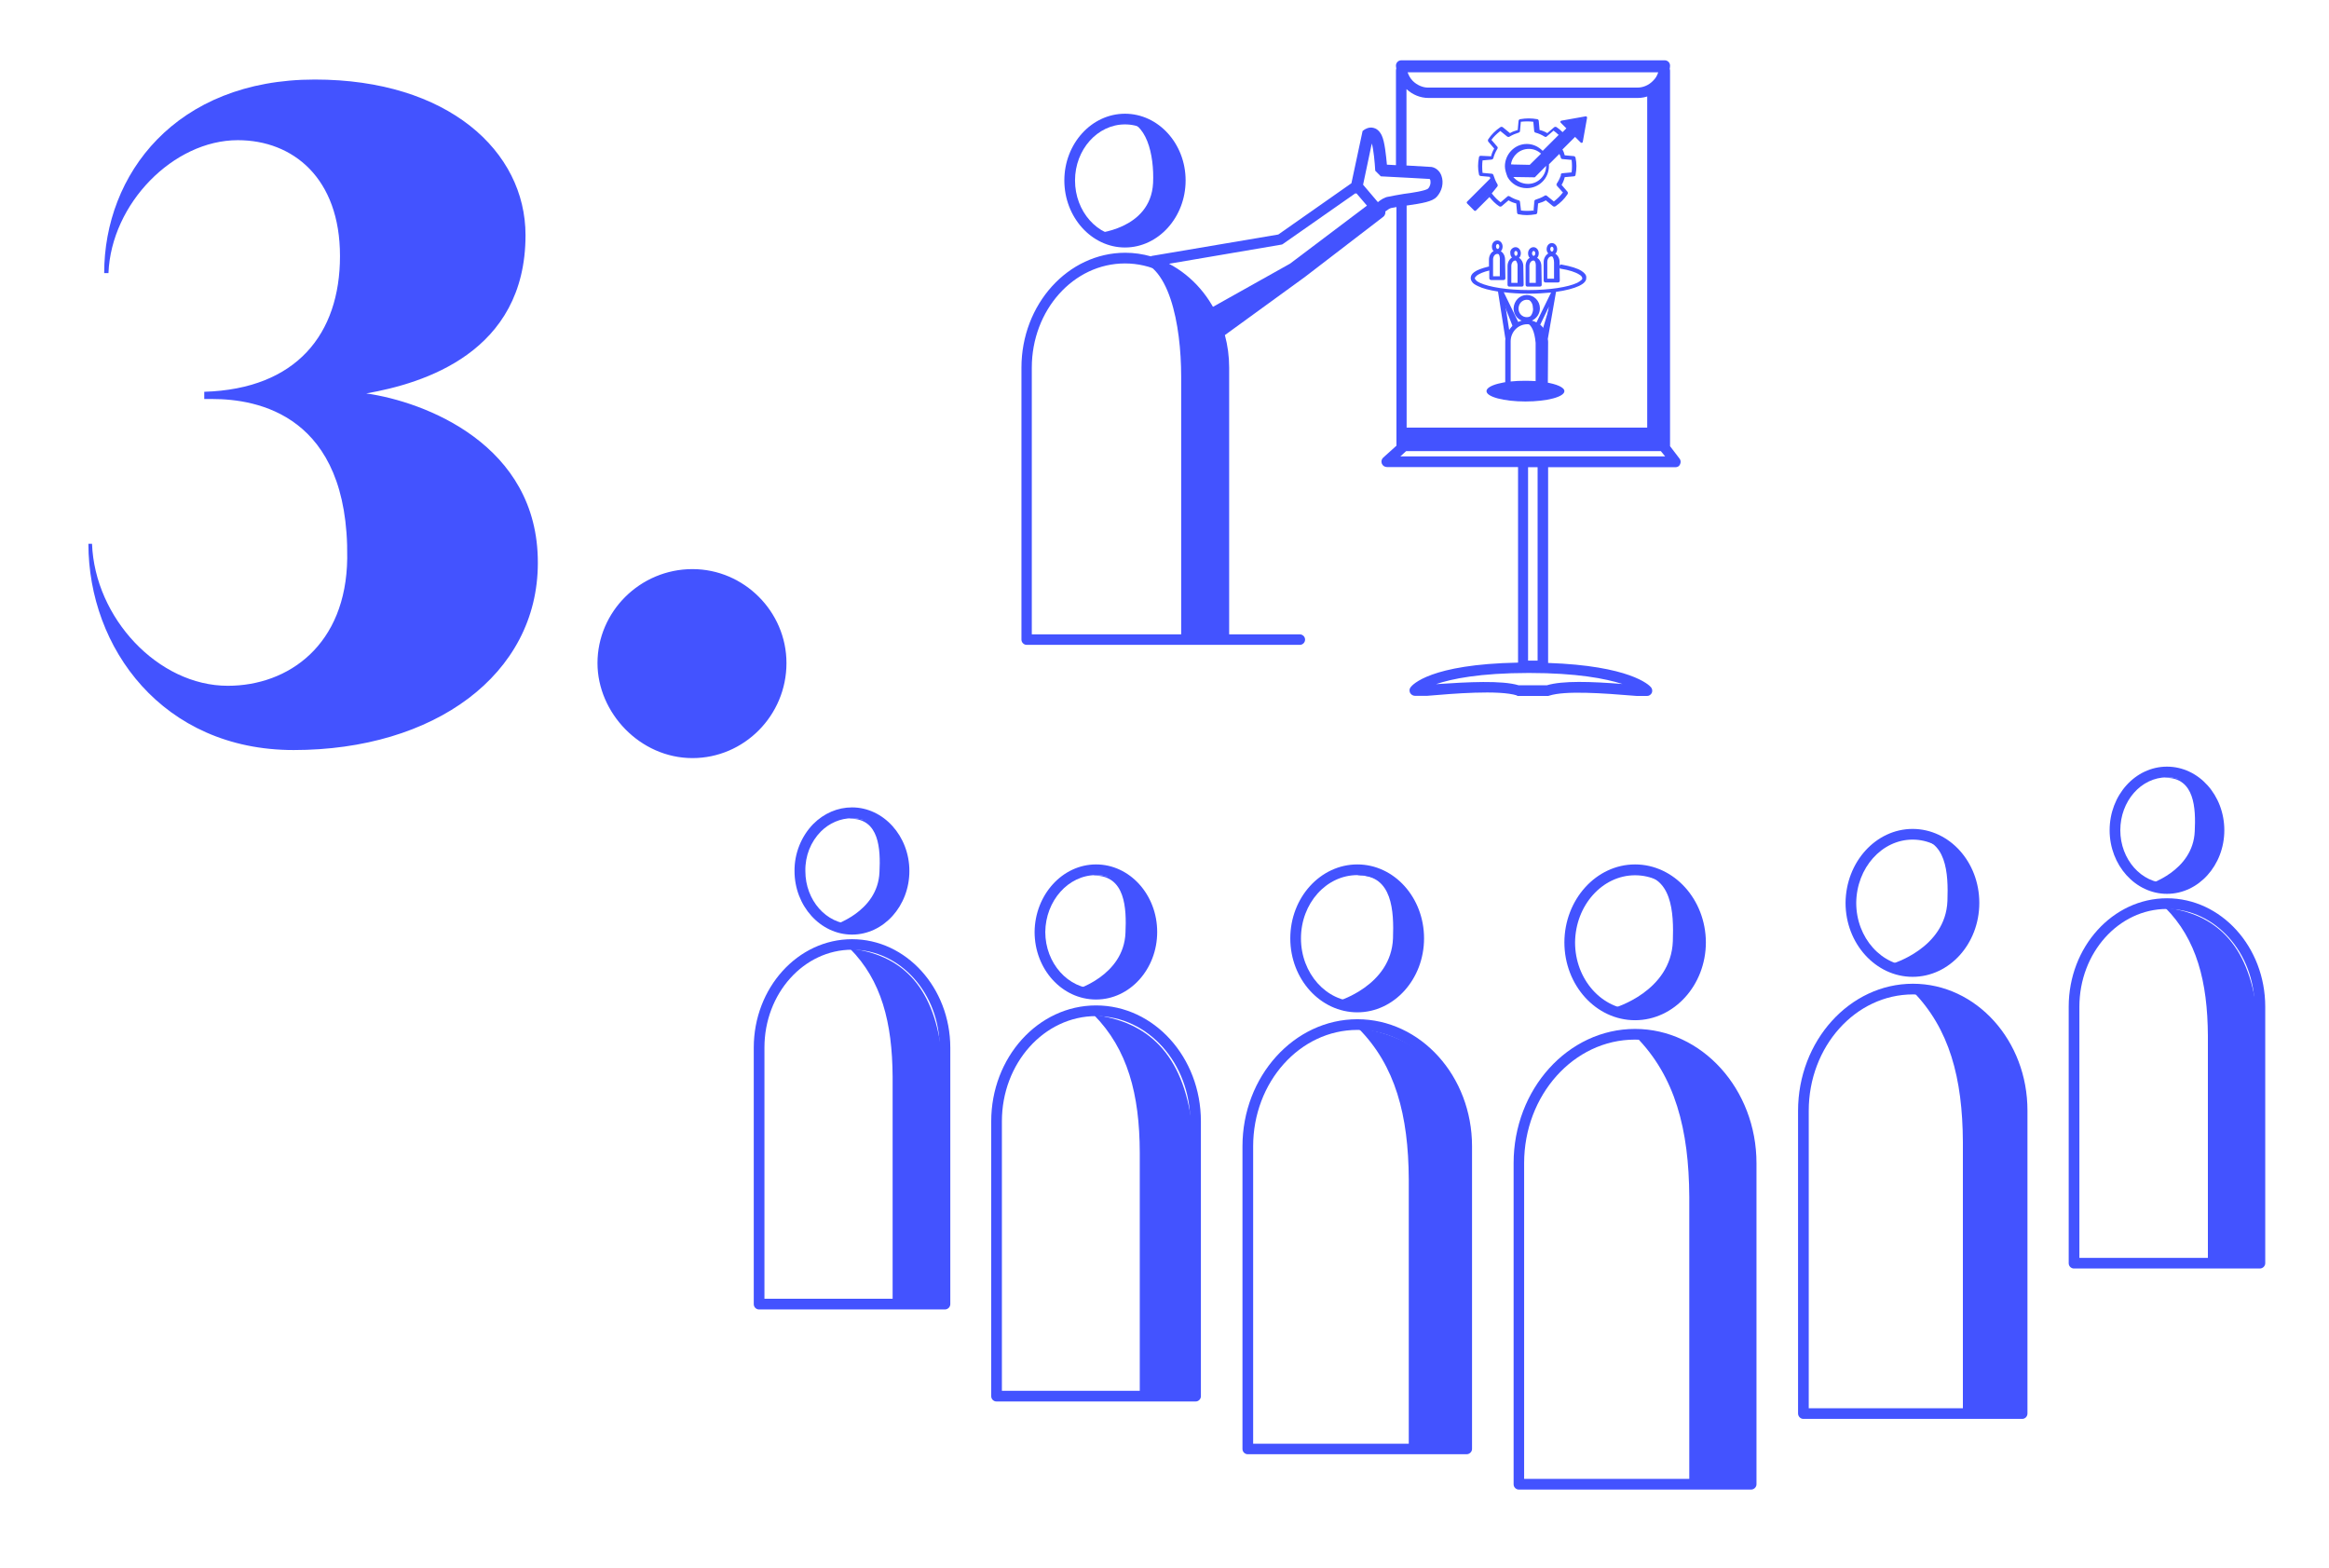
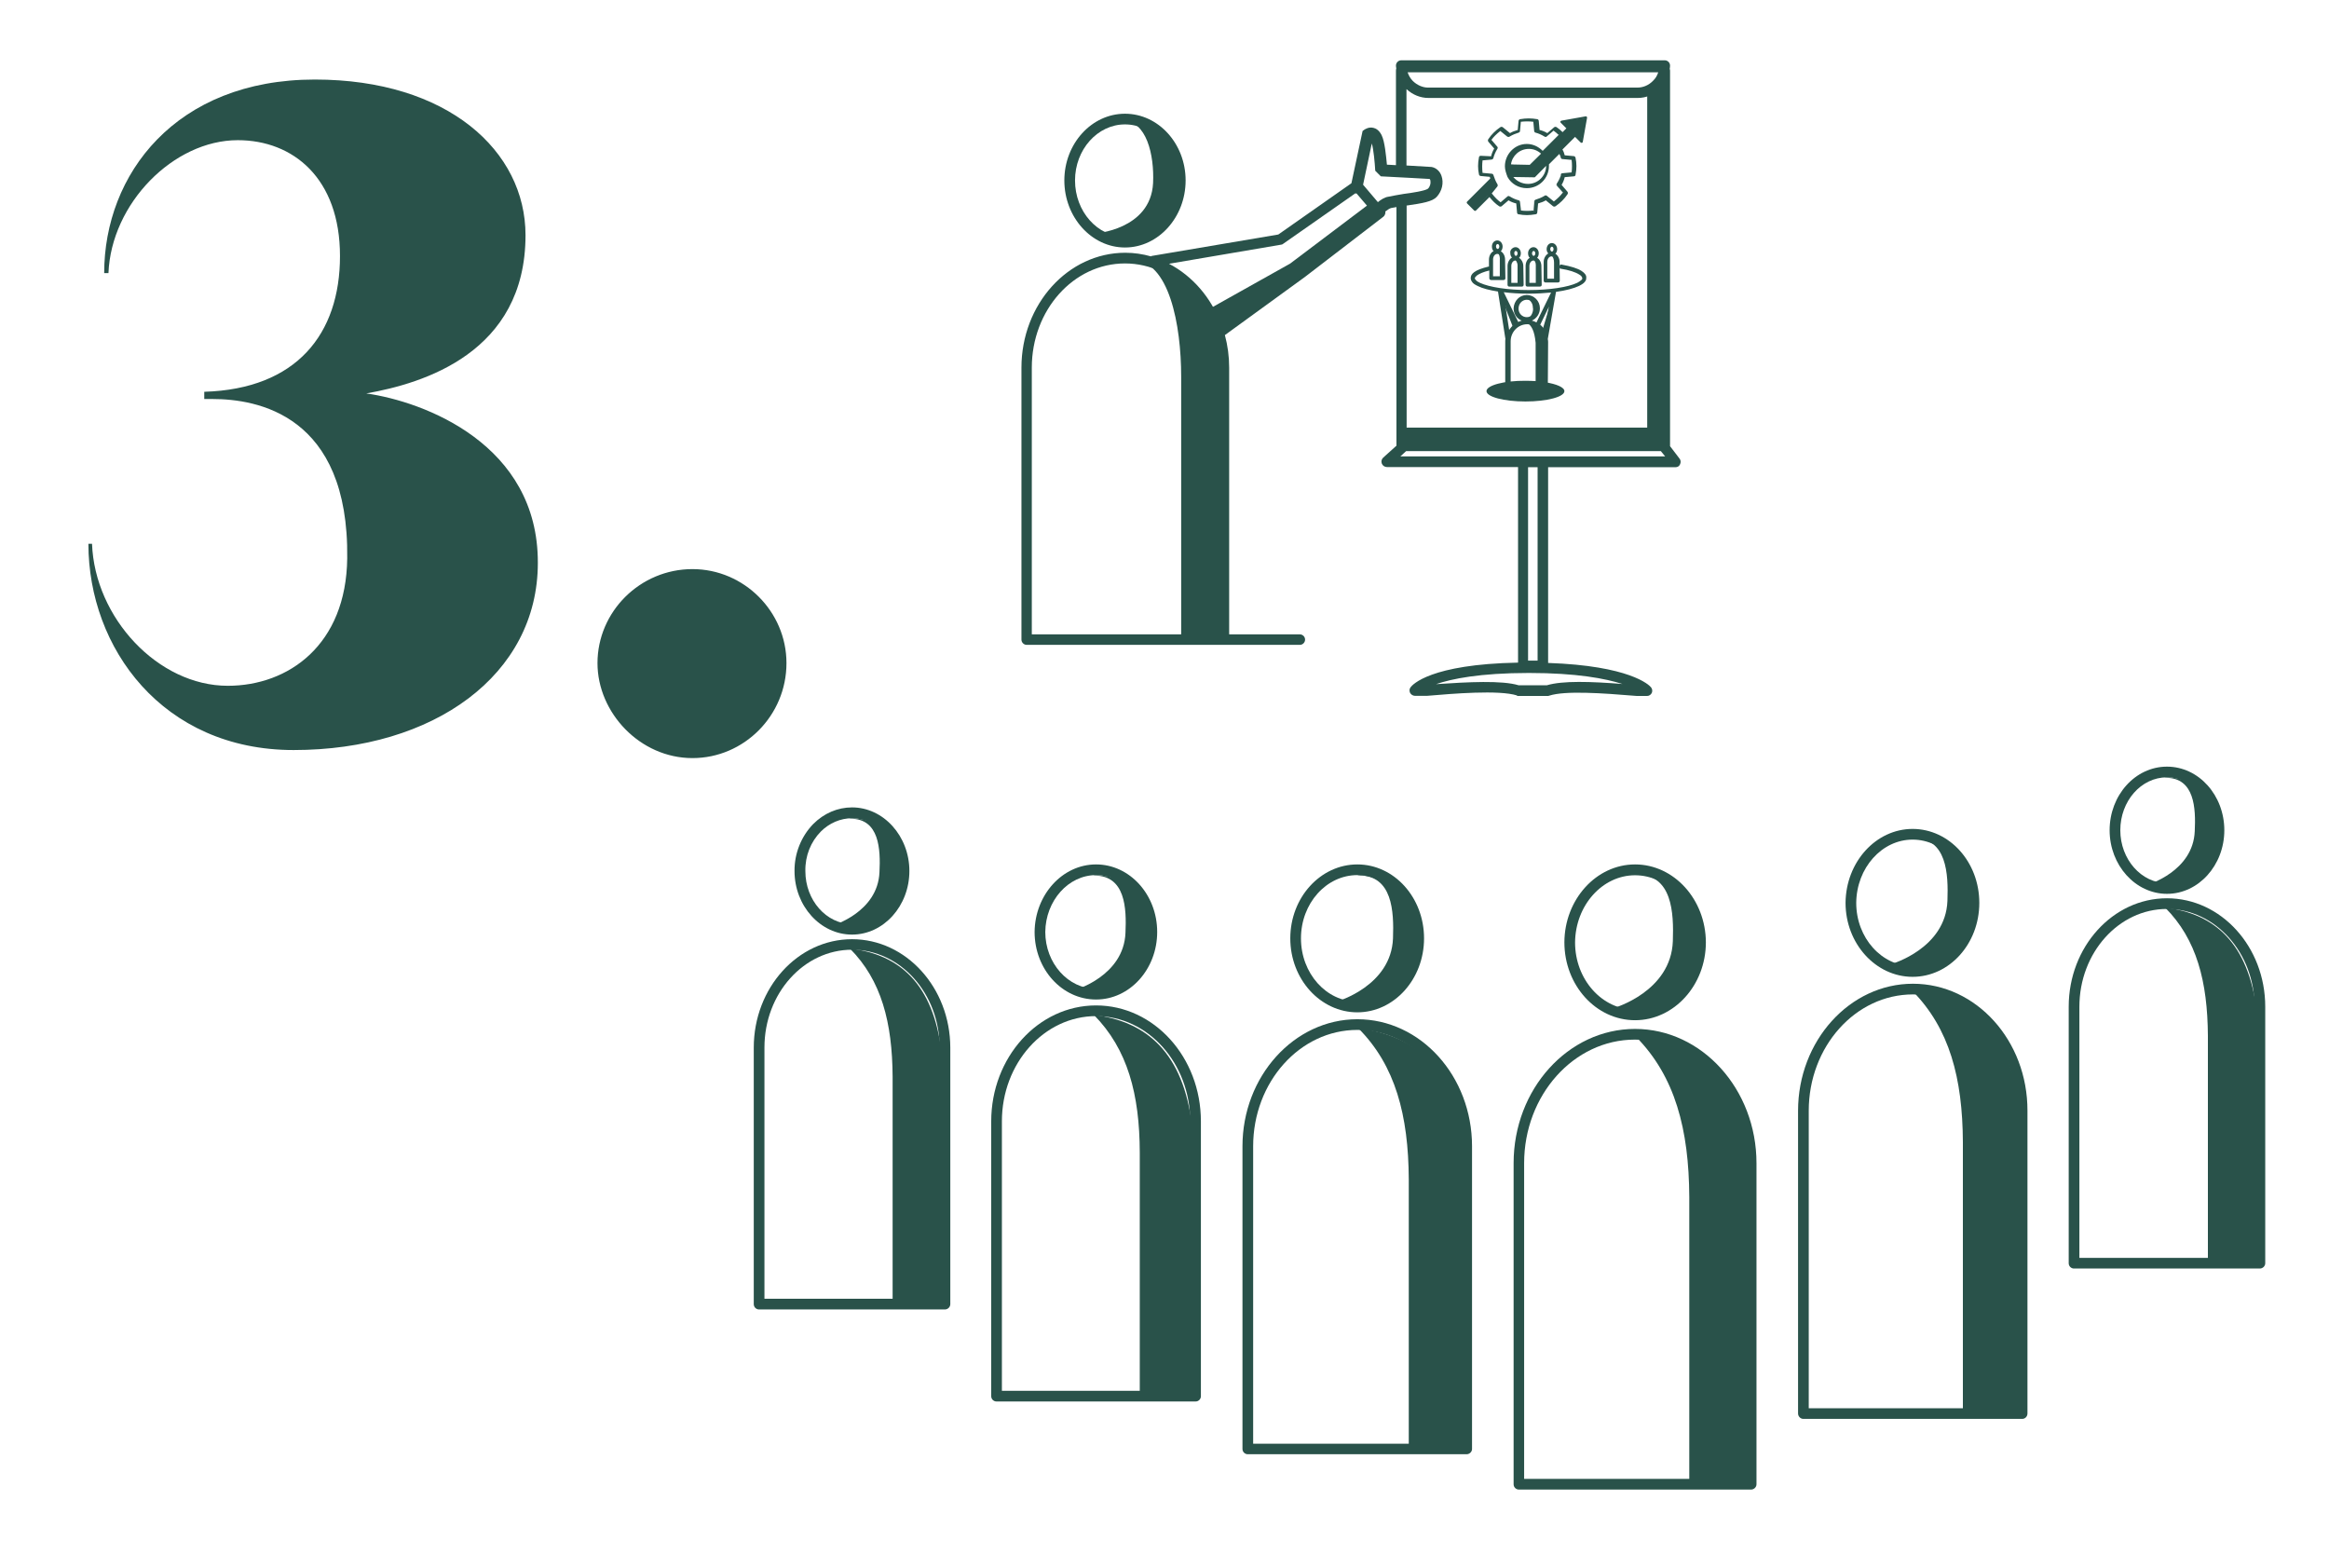
- <svg xmlns="http://www.w3.org/2000/svg" version="1.1" fill="#4353FF" x="0px" y="0px" width="100%" height="auto" viewBox="0 0 1417.3 954.1" style="enable-background:new 0 0 1417.3 954.1;" xml:space="preserve">
+ <svg xmlns="http://www.w3.org/2000/svg" version="1.1" fill="#29524A" x="0px" y="0px" width="100%" height="auto" viewBox="0 0 1417.3 954.1" style="enable-background:new 0 0 1417.3 954.1;" xml:space="preserve">
  <g>
    <rect style="fill:rgb(255 255 255 / 0%)" width="1417.3" height="954.1" />
    <path class="svg-fill--primary--opacity" d="M222.9,239.4c34.7-6.1,96.9-24.8,96.9-96.3c0-51.2-47.3-94.7-128.2-94.7c-84.8,0-128.2,57.8-128.2,117.8H66 c1.7-42.4,39.6-80.9,78.7-80.9c33.6,0,62.2,23.1,62.2,70.5s-26.4,80.9-82.6,82.6v4.4h5c27,0,83.1,9.4,82,96.9 c-0.6,52.8-35.8,77.6-72.7,77.6c-42.4,0-80.9-41.3-82.6-86.4h-2.2c0,63.3,45.1,125.5,124.9,125.5c85.3,0,148.6-45.7,148.6-113.9 C327.5,270.3,258.1,244.4,222.9,239.4z M421.4,461.3c31.4,0,57.2-25.9,57.2-57.8c0-31.4-25.9-57.2-57.2-57.2 c-31.9,0-57.8,25.9-57.8,57.2C363.6,433.7,389.5,461.3,421.4,461.3z" />
    <g>
      <polygon class="svg-fill--primary" points="1002.4,270.8 1011,270.8 1011,268.8 1011.4,268.8 1011.4,260.2 1011,260.2 1011,54.1 1002.4,54.1 1002.4,260.2 854.5,260.2 854.5,268.8 1002.4,268.8 " />
      <path class="svg-fill--primary" d="M665.7,617.6c20.5,20.8,27.8,48.2,27.9,83.7v150.4l31.8,0.5V684.9C720.1,641,698.1,621.5,665.7,617.6z" />
      <path class="svg-fill--primary" d="M700.4,570.5c0.5-43.4-40.8-37.7-34.3-37.7c18.7,0,19.5,19.8,18.8,34.8c-1,26.3-30.7,34.8-30.7,34.8 c6,3.4,12,3.6,18.2,1.6C690.9,596.7,700.1,590,700.4,570.5z" />
      <path class="svg-fill--primary" d="M826.6,625.7c22.6,22.7,30.5,53,30.7,91.9v165.5l35.1,0.5V699.6C886.5,651.4,862.3,630,826.6,625.7z" />
      <path class="svg-fill--primary" d="M864.6,574.1c0.5-47.8-44.8-41.4-37.7-41.4c20.5,0,21.4,21.8,20.8,38.3c-1.1,28.9-33.8,38.3-33.8,38.3 c6.5,3.2,13.2,3.4,20,1.5C854.1,602.8,864.3,595.5,864.6,574.1z" />
      <path class="svg-fill--primary" d="M995.5,630.8c23.9,24.2,32.3,56.4,32.5,97.6V904l37.4,0.5V709.2C1059.2,657.9,1033.5,635.2,995.5,630.8z" />
      <path class="svg-fill--primary" d="M1035.9,576c0.5-50.7-47.6-43.9-40-43.9c21.8,0,22.7,23.2,22.1,40.6c-1.1,30.7-35.7,40.6-35.7,40.6 c6.8,3.4,13.8,3.7,21.1,1.6C1024.8,606.6,1035.7,598.8,1035.9,576z" />
      <path class="svg-fill--primary" d="M1163.8,603c22.6,22.9,30.5,53.1,30.7,91.9v165.5l35.1,0.7V676.9C1223.8,628.6,1199.6,607.2,1163.8,603z" />
      <path class="svg-fill--primary" d="M1202,551.3c0.5-47.8-44.8-41.4-37.7-41.4c20.5,0,21.4,21.8,20.8,38.3c-1.1,28.9-33.8,38.3-33.8,38.3 c6.5,3.2,13.2,3.4,20,1.5C1191.5,580.1,1201.7,572.8,1202,551.3z" />
      <path class="svg-fill--primary" d="M1317.6,552.3c19.2,19.3,25.8,45,26,78v140.4l29.7,0.5V615C1368.2,574.1,1347.9,555.9,1317.6,552.3z" />
      <path class="svg-fill--primary" d="M1349.9,508.4c0.5-40.5-38-35.1-31.8-35.1c17.4,0,18.2,18.5,17.5,32.5c-1,24.5-28.6,32.5-28.6,32.5 c5.4,2.8,11,2.9,16.9,1.3C1340.9,532.8,1349.7,526.6,1349.9,508.4z" />
      <path class="svg-fill--primary" d="M517.2,577.2c19.2,19.3,25.8,45,26,78v140.4l29.7,0.5V639.9C567.9,598.9,547.6,580.7,517.2,577.2z" />
      <path class="svg-fill--primary" d="M549.5,533.3c0.5-40.5-38-35.1-31.8-35.1c17.4,0,18.2,18.5,17.5,32.5c-1,24.5-28.6,32.5-28.6,32.5 c5.5,2.8,11.2,2.9,16.9,1.3C540.5,557.7,549.3,551.5,549.5,533.3z" />
      <path class="svg-fill--primary" d="M666.1,142.1c6.7,4.5,16.4,7.5,24,5.8c18-5.8,29.1-18.8,27.9-37.7C715,63,678,73.4,683.2,73.4 c14.5,0,19.3,20.8,18.5,38C700.2,140,666.1,142.1,666.1,142.1z" />
      <path class="svg-fill--primary" d="M791.6,168l48.9-36.9l-6.5-7.6l-48.9,36.9l-50.5,28.3c-5.8-10.9-14.7-19.1-26.2-25.6 c-4.4-2.4-14.6-7.1-19.5-4.9c22.6,0,29.9,39.6,29.9,71v160h23.7c0,0,0,0,0-164.1c0-9.9-1.2-18.5-3.6-26c1.5,2.5,2.8,4.5,2.8,4.5 L791.6,168z" />
      <polygon class="svg-fill--primary" points="906,118.3 909.9,113.1 907.8,109 893.5,123.1 897.6,127.3 " />
      <polygon class="svg-fill--primary" points="934.6,106.2 958.3,81.9 962.1,85.4 965,71.9 951.5,73.9 954.4,78.3 931.2,101 917.2,101.2 918.2,107.2 " />
      <polygon class="svg-fill--primary" points="943.7,184 938.8,200.4 940.9,201.6 " />
      <path class="svg-fill--primary" d="M935.7,188.1c-0.8-4.1-2.4-6.3-5.5-6.3c1.3,1.5,2.6,2.9,2.6,5.2c0.6,2.4-0.8,5.2-2.8,7 C932.6,193.8,934.6,192,935.7,188.1z" />
      <path class="svg-fill--primary" d="M904.6,238c0,3.5,10.6,6.3,23.7,6.3c13.1,0,23.7-2.8,23.7-6.3c0-2.3-4.7-4.3-11.6-5.4l-0.1-26.3 c-0.2-1.8-0.8-3.6-1.6-5.2c-3.1-3.9-6.2-4.5-9.1-4.5c2.3,1.6,4.2,4.5,4.9,12v23.3c-2-0.1-4-0.2-6.1-0.2 C915.2,231.6,904.6,234.5,904.6,238z" />
      <polygon class="svg-fill--primary" points="920.5,198.5 922.9,197 914.5,183.2 " />
      <path class="svg-fill--primary" d="M948.4,170.2v-8.6l-0.8-4.5l-3.2-1.5c0.8,1,1.3,2.3,1.3,4.2v10.7L948.4,170.2z" />
      <path class="svg-fill--primary" d="M937.3,172.5l-0.8-12.7c-0.8-1.5-2.1-1.8-3.4-1.8c0.8,0.6,1.5,1.6,1.5,3.2v11.4L937.3,172.5z" />
      <path class="svg-fill--primary" d="M926.3,172.8l-0.5-12.8c-0.8-1.8-2.3-1.9-3.6-1.9c0.8,1.1,1.5,2.4,1.3,4.1v10.7H926.3z" />
      <path class="svg-fill--primary" d="M912.7,168.4l2.8-0.2l-0.2-10.9c-0.8-1.9-2.1-3.2-3.7-3.6c0.8,1.3,1.3,2.8,1.1,4.7V168.4z" />
    </g>
    <g>
      <path d="M923.8,423.5h18c0.3,0,0.6,0,1-0.2c9.7-3.1,31.7-1.6,53.4,0.2c0.2,0,0.2,0,0.3,0h5.8c1.3,0,2.4-0.8,2.9-1.9 c0.5-1.1,0.3-2.4-0.5-3.4c-1.2-1.5-13.1-13.1-62.6-14.8V284.3h77.5c1.3,0,2.3-0.6,2.8-1.8c0.5-1.1,0.5-2.4-0.3-3.4l-5.8-7.6V43 c0-0.4-0.1-0.7-0.2-1.1c0.1-0.7,0.2-1.3,0.2-2c0-1.8-1.5-3.2-3.2-3.2H852.7c-1.8,0-3.2,1.5-3.2,3.2c0,0.6,0.1,1.1,0.2,1.7 c-0.1,0.4-0.2,0.9-0.2,1.4v57.5c-1.7-0.1-3.5-0.2-5.5-0.3c-0.5-5.2-1.3-14.1-3.2-17.9c-1.5-3.1-3.6-4.2-5-4.5 c-2.8-0.7-5,0.8-5.5,1.1l-1.1,0.8l-6.8,31.8l-44.5,31.2l-76.8,13c-0.3,0-0.5,0.2-0.7,0.3c-5-1.4-10.2-2.2-15.6-2.2 c-34.9,0-63.2,31.4-63.2,69.9v165.5c0,1.8,1.5,3.2,3.2,3.2h166.2c1.8,0,3.2-1.5,3.2-3.2c0-1.8-1.5-3.2-3.2-3.2h-43V223.7 c0-6.9-0.9-13.5-2.6-19.8l48.6-35.3l47.8-36.7c0.8-0.6,1.1-1.5,1.3-2.3c0-0.3-0.1-0.6-0.1-0.9c1.3-1,2.7-1.9,3.5-2.1 c1-0.2,2.1-0.4,3.3-0.6v145.2l-8.1,7.3c-1,1-1.3,2.3-0.8,3.6c0.5,1.3,1.8,2.1,3.1,2.1h79.8v119c-53.5,1-64.3,13.5-65.4,15 c-0.8,1-0.8,2.3-0.3,3.4c0.6,1.1,1.8,1.8,2.9,1.8h7.3c0.2,0,0.2,0,0.3,0c15.3-1.3,43.7-3.7,54.6-0.2 C923.1,423.5,923.4,423.5,923.8,423.5z M1009.1,44c-0.6,2-1.7,3.8-3.2,5.2l-0.2,0.2c-2.4,2.4-5.7,3.9-9.3,3.9H869 c-3.2,0-6.7-1.5-9.3-4.1c-1.4-1.4-2.4-3.2-3.1-5.2H1009.1z M856,54.3c3.7,3.4,8.4,5.3,13.2,5.3h127.5c4.9,0,9.6-1.9,13.2-5.3V268 H856V125.4c0-0.1,0-0.2-0.1-0.3c9.7-1.4,15.7-2.4,18.4-5.3c3.3-3.6,4.4-8.6,2.9-12.8c-1-2.9-3.3-4.9-6-5.4 c-1.4-0.1-4.8-0.3-15.3-0.9V54.3z M741.3,386H627.9V223.7c0-34.9,25.3-63.4,56.7-63.4c31.2,0,56.7,28.4,56.7,63.4V386z M789.9,163.4l-46.8,34c-6-16.3-17.4-29.4-31.7-36.9l68.1-11.6c0.5,0,1-0.2,1.3-0.5l43.9-30.7c0.3,0.1,0.5,0,0.8,0l9.4,11 L789.9,163.4z M844.9,119.7c-2.4,0.3-4.8,2-6.4,3.3l-9-10.6l5.3-25.1c1.1,3.7,1.8,11.5,2.1,16.6l3.4,3.4 c10.6,0.5,27.8,1.5,29.7,1.6c0.2,0.2,0.5,0.6,0.5,1.5c0.2,1.1-0.2,3.1-1.5,4.4c-1.6,1.3-9.9,2.6-14.8,3.2 C850.9,118.6,847.5,119.1,844.9,119.7z M855.7,274.5h155l2.6,3.2H939c0,0,0,0,0,0h-12.3c0,0,0,0,0,0h-74.5L855.7,274.5z M935.7,284.3V402h-5.8V284.3H935.7z M873.9,416.3c9.4-3.2,26.5-6.8,56.5-6.8c29.1,0,46.6,3.4,56.9,6.7c-19.2-1.5-36.4-2.1-46,0.8 h-17.1C914,413.9,893.5,415,873.9,416.3z" />
      <path d="M704.2,567.1c0-22.7-16.7-41.1-37.2-41.1c-20.5,0-37.2,18.5-37.4,41.1c0,22.7,16.7,41.1,37.4,41.1 C687.5,608.2,704.2,589.8,704.2,567.1z M636.1,567.1c0.2-19,14-34.6,30.9-34.6c16.9,0,30.7,15.6,30.7,34.6 c0,19-13.8,34.6-30.7,34.6C650,601.7,636.1,586.1,636.1,567.1z" />
      <path d="M667,611.8c-35.3,0-63.8,31.7-63.8,70.5v167.3c0,1.8,1.5,3.2,3.2,3.2h121.2c1.8,0,3.2-1.5,3.2-3.2V682.3 C730.8,643.4,702.3,611.8,667,611.8z M724.4,846.3H609.7V682.3c0-35.3,25.7-64,57.3-64c31.7,0,57.3,28.8,57.3,64V846.3z" />
      <path d="M826,620.2c-38.5,0-69.9,34.8-69.9,77.3v184.2c0,1.8,1.5,3.2,3.2,3.2h133.2c1.8,0,3.3-1.5,3.3-3.2V697.5 C895.8,654.8,864.5,620.2,826,620.2z M889.3,878.5H762.6v-181c0-39,28.4-70.8,63.4-70.8c34.9,0,63.4,31.8,63.4,70.8V878.5z" />
      <path d="M866.6,571c0-24.9-18.2-45-40.6-45c-22.4,0-40.8,20.1-40.8,45c0,24.9,18.4,45,40.8,45C848.4,616,866.6,595.8,866.6,571z M791.7,571c0-21.3,15.4-38.5,34.3-38.5c18.8,0,34.1,17.2,34.1,38.5c0,21.3-15.3,38.5-34.1,38.5 C807.1,609.5,791.7,592.3,791.7,571z" />
      <path d="M995,626.1c-40.8,0-73.9,36.7-73.9,81.7v195.4c0,1.8,1.5,3.2,3.2,3.2h141.3c1.8,0,3.3-1.5,3.3-3.2V707.8 C1068.9,662.8,1035.7,626.1,995,626.1z M1062.4,899.9H927.5V707.8c0-41.4,30.2-75.2,67.4-75.2c37.2,0,67.4,33.8,67.4,75.2V899.9z" />
      <path d="M995,526c-23.6,0-42.9,21.3-43,47.4c0,26.2,19.3,47.4,43,47.4c23.7,0,43.1-21.3,43.1-47.4C1038,547.3,1018.7,526,995,526z M995,614.4c-20.1,0-36.5-18.4-36.5-40.9c0.2-22.6,16.6-40.9,36.5-40.9c20.1,0,36.6,18.4,36.6,40.9 C1031.5,596,1015.1,614.4,995,614.4z" />
      <path d="M1164.1,598.6c-38.5,0-69.9,34.8-69.9,77.3v184.2c0,1.8,1.5,3.3,3.2,3.3h133.2c1.8,0,3.2-1.5,3.2-3.3V675.9 C1233.9,633.2,1202.6,598.6,1164.1,598.6z M1227.4,856.9h-126.7v-181c0-39,28.4-70.8,63.4-70.8c34.9,0,63.4,31.8,63.4,70.8V856.9z " />
      <path d="M1163.9,594.4c22.4,0,40.6-20.1,40.6-45c0-24.9-18.2-45-40.6-45c-22.3,0-40.6,20.1-40.8,45 C1123.1,574.2,1141.5,594.4,1163.9,594.4z M1163.9,510.9c18.8,0,34.1,17.2,34.1,38.5c0,21.3-15.3,38.5-34.1,38.5 c-18.8,0-34.3-17.2-34.3-38.5C1129.8,528.1,1145.2,510.9,1163.9,510.9z" />
      <path d="M1318.7,543.9c19.2,0,34.9-17.4,34.9-38.7c0-21.3-15.6-38.7-34.9-38.7c-19.3,0-34.9,17.4-34.9,38.7 C1283.8,526.5,1299.5,543.9,1318.7,543.9z M1318.7,473c15.8,0,28.4,14.5,28.4,32.2c0,17.7-12.8,32.2-28.4,32.2 s-28.4-14.5-28.4-32.2C1290.3,487.5,1302.9,473,1318.7,473z" />
      <path d="M1318.7,546.6c-33,0-59.8,29.6-59.8,66v156.1c0,1.8,1.5,3.2,3.2,3.2h113.1c1.8,0,3.3-1.5,3.3-3.2V612.6 C1378.5,576.2,1351.7,546.6,1318.7,546.6z M1372,765.4h-106.6V612.6c0-32.8,23.9-59.5,53.3-59.5c29.4,0,53.3,26.6,53.3,59.5V765.4 z" />
      <path d="M518.5,568.7c19.2,0,34.9-17.4,34.9-38.7c0-21.3-15.8-38.7-34.9-38.7c-8.8,0-17.1,3.6-23.6,10.1 c-7.3,7.5-11.5,17.9-11.4,28.6C483.5,551.3,499.3,568.7,518.5,568.7z M499.5,506c5.2-5.2,12-8.1,19-8.1 c15.8,0,28.4,14.5,28.4,32.2c0,17.7-12.8,32.2-28.4,32.2c-15.6,0-28.4-14.5-28.4-32.2C489.9,520.8,493.4,512.2,499.5,506z" />
      <path d="M518.5,571.5c-33,0-59.8,29.6-59.8,66v156.1c0,1.8,1.5,3.2,3.2,3.2H575c1.8,0,3.3-1.5,3.3-3.2V637.4 C578.2,601,551.4,571.5,518.5,571.5z M571.7,790.3H465.2V637.4c0-32.8,23.9-59.5,53.3-59.5c29.4,0,53.3,26.6,53.3,59.5V790.3z" />
      <path d="M684.6,150.6c20.3,0,36.9-18.4,36.9-40.8s-16.6-40.6-36.9-40.6s-36.9,18.2-36.9,40.6S664.3,150.6,684.6,150.6z M684.6,75.7c16.7,0,30.4,15.3,30.4,34.1c0,18.8-13.6,34.3-30.4,34.3c-16.7,0-30.4-15.4-30.4-34.3C654.2,91,667.9,75.7,684.6,75.7 z" />
      <path d="M897.1,128.1c0.3,0.3,0.8,0.3,1.1,0l8.2-8.2c1.7,2.1,3.6,4.1,5.9,5.6c0.5,0.3,1,0.3,1.5,0l4.2-3.6 c1.3,0.8,2.9,1.5,4.7,1.9l0.5,5.5c0,0.7,0.5,1.1,1,1.1c1.6,0.3,3.2,0.5,5,0.5c1.6,0,3.4-0.2,5.2-0.5c0.7,0,1.1-0.6,1.1-1.1 l0.5-5.5c1.8-0.5,3.4-1.1,4.7-1.9l4.4,3.6c0.5,0.3,1,0.3,1.5,0c2.8-1.9,5.4-4.4,7.3-7.3c0.3-0.5,0.3-1,0-1.5l-3.6-4.2 c0.8-1.3,1.5-2.9,1.9-4.7l5.5-0.5c0.7,0,1.1-0.5,1.1-1c0.7-3.6,0.7-7,0-10.2c0-0.6-0.7-1.1-1.1-1.1l-5.5-0.5 c-0.3-1.3-0.8-2.6-1.4-3.5l7.7-7.7l3.4,3.4c0.2,0.2,0.5,0.3,0.8,0.2c0.3-0.2,0.5-0.3,0.5-0.6l2.6-14.6c0-0.2,0-0.5-0.2-0.7 c-0.2-0.2-0.5-0.3-0.7-0.2l-14.6,2.6c-0.3,0-0.5,0.3-0.7,0.5c-0.2,0.3,0,0.5,0.2,0.8l3.4,3.4l-2.3,2.3c-1.1-1.1-2.3-2.1-3.6-3 c-0.5-0.3-1-0.3-1.5,0l-4.2,3.6c-1.3-0.8-2.9-1.5-4.7-1.9l-0.5-5.5c0-0.6-0.5-1.1-1-1.1c-3.4-0.6-6.8-0.6-10.2,0 c-0.7,0-1.1,0.7-1.1,1.1l-0.5,5.5c-1.8,0.5-3.4,1.1-4.7,1.9l-4.4-3.6c-0.5-0.3-1-0.3-1.5,0c-2.8,1.9-5.4,4.4-7.3,7.3 c-0.3,0.5-0.3,1,0,1.5l3.6,4.2c-0.8,1.3-1.5,2.9-1.9,4.7l-6.3-0.3c-0.7,0-1.1,0.5-1.1,1c-0.7,3.6-0.7,7,0,10.2 c0,0.6,0.6,1.1,1.1,1.1l5.5,0.5c0.1,0.3,0.2,0.6,0.3,1l-14.1,14.1c-0.3,0.3-0.3,0.8,0,1.1L897.1,128.1z M908.8,96.1 c0.5-1.9,1.3-3.7,2.4-5.5c0.3-0.5,0.3-1,0-1.3l-3.6-4.2c1.3-1.8,2.9-3.4,5.4-5.4l4.2,3.4c0.5,0.3,1.1,0.3,1.5,0 c1.8-1.1,3.6-1.8,5.5-2.4c0.5-0.2,0.8-0.5,0.8-1.1l0.5-5.5c2.6-0.3,5.2-0.3,7.6,0l0.5,5.5c0,0.6,0.5,1.1,0.8,1.1 c1.9,0.5,3.7,1.3,5.5,2.4c0.5,0.3,1,0.3,1.3,0l4.2-3.6c1.1,0.8,2.1,1.6,3.1,2.6l-9.7,9.7c-2.8-2.8-6.2-4.2-9.7-4.2 c-7.3,0-13.3,6.2-13.3,13.6c0,2.1,0.8,4.4,1.6,6.5c2.3,4.2,6.8,6.8,11.7,6.8c7.5,0,13.5-6,13.5-13.5V100l6.3-6.3 c0.2,0.2,0.2,0.2,0.2,0.3c0.3,0.6,0.5,1.3,0.7,1.8c0,0.6,0.5,1,1.1,1l5.5,0.5c0.3,2.6,0.3,5.2,0,7.6l-5.5,0.5 c-0.7,0-1.1,0.5-1.1,0.8c-0.5,1.9-1.3,3.7-2.4,5.5c-0.3,0.5-0.3,1,0,1.3l3.6,4.2c-1.3,1.8-2.9,3.4-5.4,5.4l-4.2-3.4 c-0.3-0.3-0.6-0.3-0.8-0.3c-0.2,0-0.5,0-0.6,0.2c-1.8,1.1-3.6,1.8-5.5,2.4c-0.5,0.2-0.8,0.5-0.8,1.1l-0.5,5.5 c-2.6,0.3-5.2,0.3-7.6,0L925,123c0-0.7-0.5-1.1-0.8-1.1c-1.9-0.5-3.7-1.3-5.5-2.4c-0.5-0.3-1-0.3-1.3,0l-4.2,3.6 c-1.8-1.3-3.4-2.9-5.4-5.4l3.4-4.2c0.3-0.3,0.3-1.1,0-1.5c-1-1.6-1.8-3.6-2.4-5.5c-0.2-0.5-0.5-0.8-1.1-0.8l-5.5-0.5 c-0.3-2.6-0.3-5.2,0-7.6l5.5-0.5C908.3,97,908.8,96.5,908.8,96.1z M949.1,82l-0.2,0.2c0-0.1,0-0.2,0-0.3 C948.9,81.9,949,82,949.1,82z M950,106.3c-0.5,1.8-1.2,3.6-2.3,5.3c1-1.7,1.7-3.5,2.1-5.4c0,0.2,0,0.2,0,0.2 C949.9,106.4,950,106.3,950,106.3z M951.3,117.3c0,0.1-0.1,0.1-0.2,0.2c0-0.1,0.1-0.2,0-0.3l-3.7-4.5c0-0.2,0-0.2,0-0.3 c0.1-0.1,0.1-0.2,0.2-0.3c-0.2,0.3-0.2,0.6,0,0.8L951.3,117.3z M956.9,101c0-0.5-0.1-0.9-0.1-1.3 C956.8,100.1,956.9,100.6,956.9,101z M941.1,100.8c0,0.1,0,0.2,0,0.2c0,0,0,0.1,0,0.1C941.1,101,941.1,100.9,941.1,100.8 L941.1,100.8z M949.5,94c0.2,0.5,0.4,1,0.5,1.5C949.8,95,949.7,94.5,949.5,94z M933.8,122.4c0,0.1,0,0.1,0,0.2l-0.5,5.8 c-0.1,0-0.1,0-0.2,0c0,0,0,0,0,0l0.5-5.8c0-0.2,0-0.2,0-0.2L933.8,122.4C933.8,122.5,933.8,122.5,933.8,122.4z M940.9,100.9 c0,6-4.9,11-11,11c-3.6,0-6.8-1.6-9-4.2l12.8,0.2c0.2,0,0.3,0,0.5-0.2L940.9,100.9z M930.4,90.6c2.8,0,5.3,1,7.4,2.9l-6.9,6.8 l-9.7-0.2c-0.2,0-0.9-0.1-1.7-0.1C920.2,94.8,924.7,90.6,930.4,90.6z M955.3,78.6c0.3-0.3-0.2-1-0.5-1.3l-2.9-2.9l12.2-2.1 l-2.1,12.2l-2.9-2.9c-0.3-0.3-1.1-0.6-1.5-0.5l-24.7,24.7c0,0.1-9.8,0.5-13,0.6c0,0-0.1-0.1-0.1-0.1l-0.2-0.2v-0.3 c0-0.2-0.2-0.3-0.3-0.5v-3.4h11.7c0.2,0,1,0.2,1,0l7-7c0,0,0,0,0.1,0.1c0.2,0.2,0.5,0.5,0.8,0.5c0.2,0,0.7,0,1-0.3l11.5-11.5 c0.3-0.2,0.3-0.6,0.3-1c0-0.3-0.2-0.5-0.3-0.6c-0.1-0.1-0.2-0.1-0.2-0.2L955.3,78.6z M907.5,110.1c0.3,0.8,0.7,1.6,1.1,2.3 l-3.6,4.4c-0.3,0.5-0.3,1,0,1.5c0.1,0.2,0.3,0.3,0.4,0.4l-7.8,7.8l-3.3-3.2L907.5,110.1z" />
      <path d="M962.5,164.9c-2.4-1.6-6.7-2.9-12.2-3.9c-0.6-0.2-1.2,0.3-1.2,0.9l0-2.5c0-2.1-1.1-4.1-2.6-5c0.7-0.7,1.1-1.6,1.1-2.8 c0-2.1-1.5-3.7-3.2-3.7c-1.8,0-3.2,1.6-3.2,3.7c0,1,0.3,1.9,1,2.6c-1.6,1-2.8,2.9-2.8,5.2v11.4c0,0.6,0.5,1.1,1.1,1.1h7.6 c0.3,0,0.6-0.2,0.8-0.3c0.2-0.2,0.3-0.5,0.3-0.8l-0.1-7.9c0.1,0.3,0.2,0.6,0.6,0.6c5.2,0.8,9.1,2.1,11.4,3.6 c1.1,0.6,1.8,1.5,1.8,2.3c0,0.5-0.3,0.8-0.7,1.1c-0.5,0.5-1.5,1.1-2.4,1.6c-5.5,2.6-16.7,4.4-29.6,4.4c-12.8,0-24-1.8-29.6-4.4 c-1.1-0.5-1.9-1-2.4-1.6c-0.3-0.3-0.7-0.8-0.7-1.1c0-0.6,0.5-1.1,1.3-1.8c1.5-1.1,4.1-2.2,7.5-3v4.7c0,0.6,0.5,1.1,1.1,1.1h7.6 c0.3,0,0.7-0.2,0.8-0.3c0.2-0.2,0.3-0.5,0.3-0.8l-0.2-11.4c0-2.1-1-4.1-2.6-5c0.7-0.6,1.1-1.8,1.1-2.9c0-2.1-1.5-3.7-3.2-3.7 c-1.9,0-3.3,1.6-3.3,3.7c0,1.1,0.3,2.1,1,2.8c-1.6,0.8-2.8,2.8-2.8,5.2v4.2c-0.1,0-0.1,0-0.2,0c-4.1,1-7.1,2.1-8.8,3.4 c-1.5,1.1-2.1,2.3-2.1,3.6c0,0.8,0.3,1.6,0.8,2.3c0.6,1,1.9,1.8,3.6,2.6c2.8,1.4,7,2.5,12.2,3.3l4.5,28.8c0,0,0,0,0,0 c-0.1,0.6-0.1,1.2-0.1,1.8v29.6c0,0.8,0.6,1.5,1.5,1.5h22.9c0.8,0,1.3-0.6,1.5-1.5l0.2-29.6c0-0.6-0.1-1.1-0.2-1.7l5-28.7 c5.9-0.8,10.8-2.1,14-3.6c1.6-0.8,2.9-1.6,3.6-2.6c0.7-0.8,0.8-1.6,0.8-2.3C965.5,167.6,964.5,166.2,962.5,164.9z M944.4,150.1 c0.5,0,1,0.6,1,1.5c0,0.8-0.5,1.5-1,1.5c-0.5,0-1-0.7-1-1.5C943.4,150.7,943.9,150.1,944.4,150.1z M941.6,169.6v-10.2 c0-1.9,1.1-3.4,2.6-3.4c1.5,0,2.6,1.6,2.6,3.4l0.2,10.2H941.6z M911.4,148.5c0.5,0,1,0.6,1,1.5c0,0.8-0.5,1.5-1,1.5 c-0.5,0-1-0.7-1-1.5C910.4,149.8,910.4,148.5,911.4,148.5z M908.6,157.9c0-1.9,1.1-3.4,2.6-3.4c1.5,0,2.6,1.6,2.6,3.4l0.2,10.2 h-5.4V157.9z M916.1,186l5.5,11.3c-1.3,0.9-2.3,2.1-3.2,3.5L916.1,186z M939.3,236h-20v-28.3c0-5.7,4.5-10.4,10.1-10.4 c5.5,0,10.1,4.5,10.1,10.4L939.3,236z M929.1,193c-2.8,0-5-2.3-5-5.2c0-3.1,2.3-5.4,5-5.4c2.9,0,5,2.4,5,5.4S931.8,193,929.1,193z M940.1,200.8c-0.8-1.2-1.7-2.3-2.8-3.2l5.3-11L940.1,200.8z M935,196.2c-0.9-0.5-1.8-0.9-2.8-1.1c2.9-1.3,4.9-4.2,4.9-7.5 c0-4.5-3.6-8.1-8-8.1c-4.4,0-7.8,3.6-8,8.1c0,3.4,1.9,6.3,4.9,7.5c-0.7,0.2-1.4,0.5-2.1,0.8l-8.8-18.1c4.6,0.6,9.8,0.9,15.3,0.9 c4.8,0,9.3-0.3,13.5-0.7L935,196.2z" />
      <path d="M917.4,161.9v11.4c0,0.7,0.5,1.1,1.1,1.1h7.6c0.3,0,0.7-0.2,0.8-0.3c0.2-0.2,0.3-0.5,0.3-0.8l-0.2-11.4 c0-2.1-1.1-4.1-2.6-5c0.7-0.6,1.1-1.6,1.1-2.8c0-2.1-1.5-3.7-3.2-3.7c-1,0-1.8,0.5-2.4,1.1c-0.6,0.6-1,1.6-0.8,2.6 c0,1,0.3,1.9,1,2.6C918.5,157.7,917.4,159.7,917.4,161.9z M921.8,153c0.2-0.2,0.3-0.3,0.7-0.3c0.5,0,1,0.6,1,1.5 c0,0.8-0.5,1.5-1,1.5c-0.5,0-1-0.7-1-1.6C921.5,153.6,921.6,153.3,921.8,153z M919.7,161.9c0-1.9,1.1-3.4,2.6-3.4 c1.5,0,2.6,1.6,2.6,3.4l0.2,10.2h-5.4V161.9z" />
      <path d="M928.4,161.9v11.4c0,0.7,0.5,1.1,1.1,1.1h7.6c0.3,0,0.6-0.2,0.8-0.3c0.2-0.2,0.3-0.5,0.3-0.8l-0.2-11.4c0-2.1-1-4.1-2.6-5 c0.6-0.6,1-1.6,1-2.8c0-2.1-1.5-3.7-3.2-3.7c-1.8,0-3.3,1.6-3.3,3.7c0,1.1,0.3,2.1,1,2.8C929.4,157.7,928.4,159.7,928.4,161.9z M933.3,152.7c0.5,0,1,0.6,1,1.5c0,0.8-0.5,1.5-1,1.5c-0.5,0-1-0.7-1-1.5C932.3,153.3,932.8,152.7,933.3,152.7z M930.7,161.9 c0-1.9,1.1-3.4,2.6-3.4c1.5,0,2.6,1.6,2.6,3.4l0.2,10.2h-5.4V161.9z" />
    </g>
  </g>
</svg>
